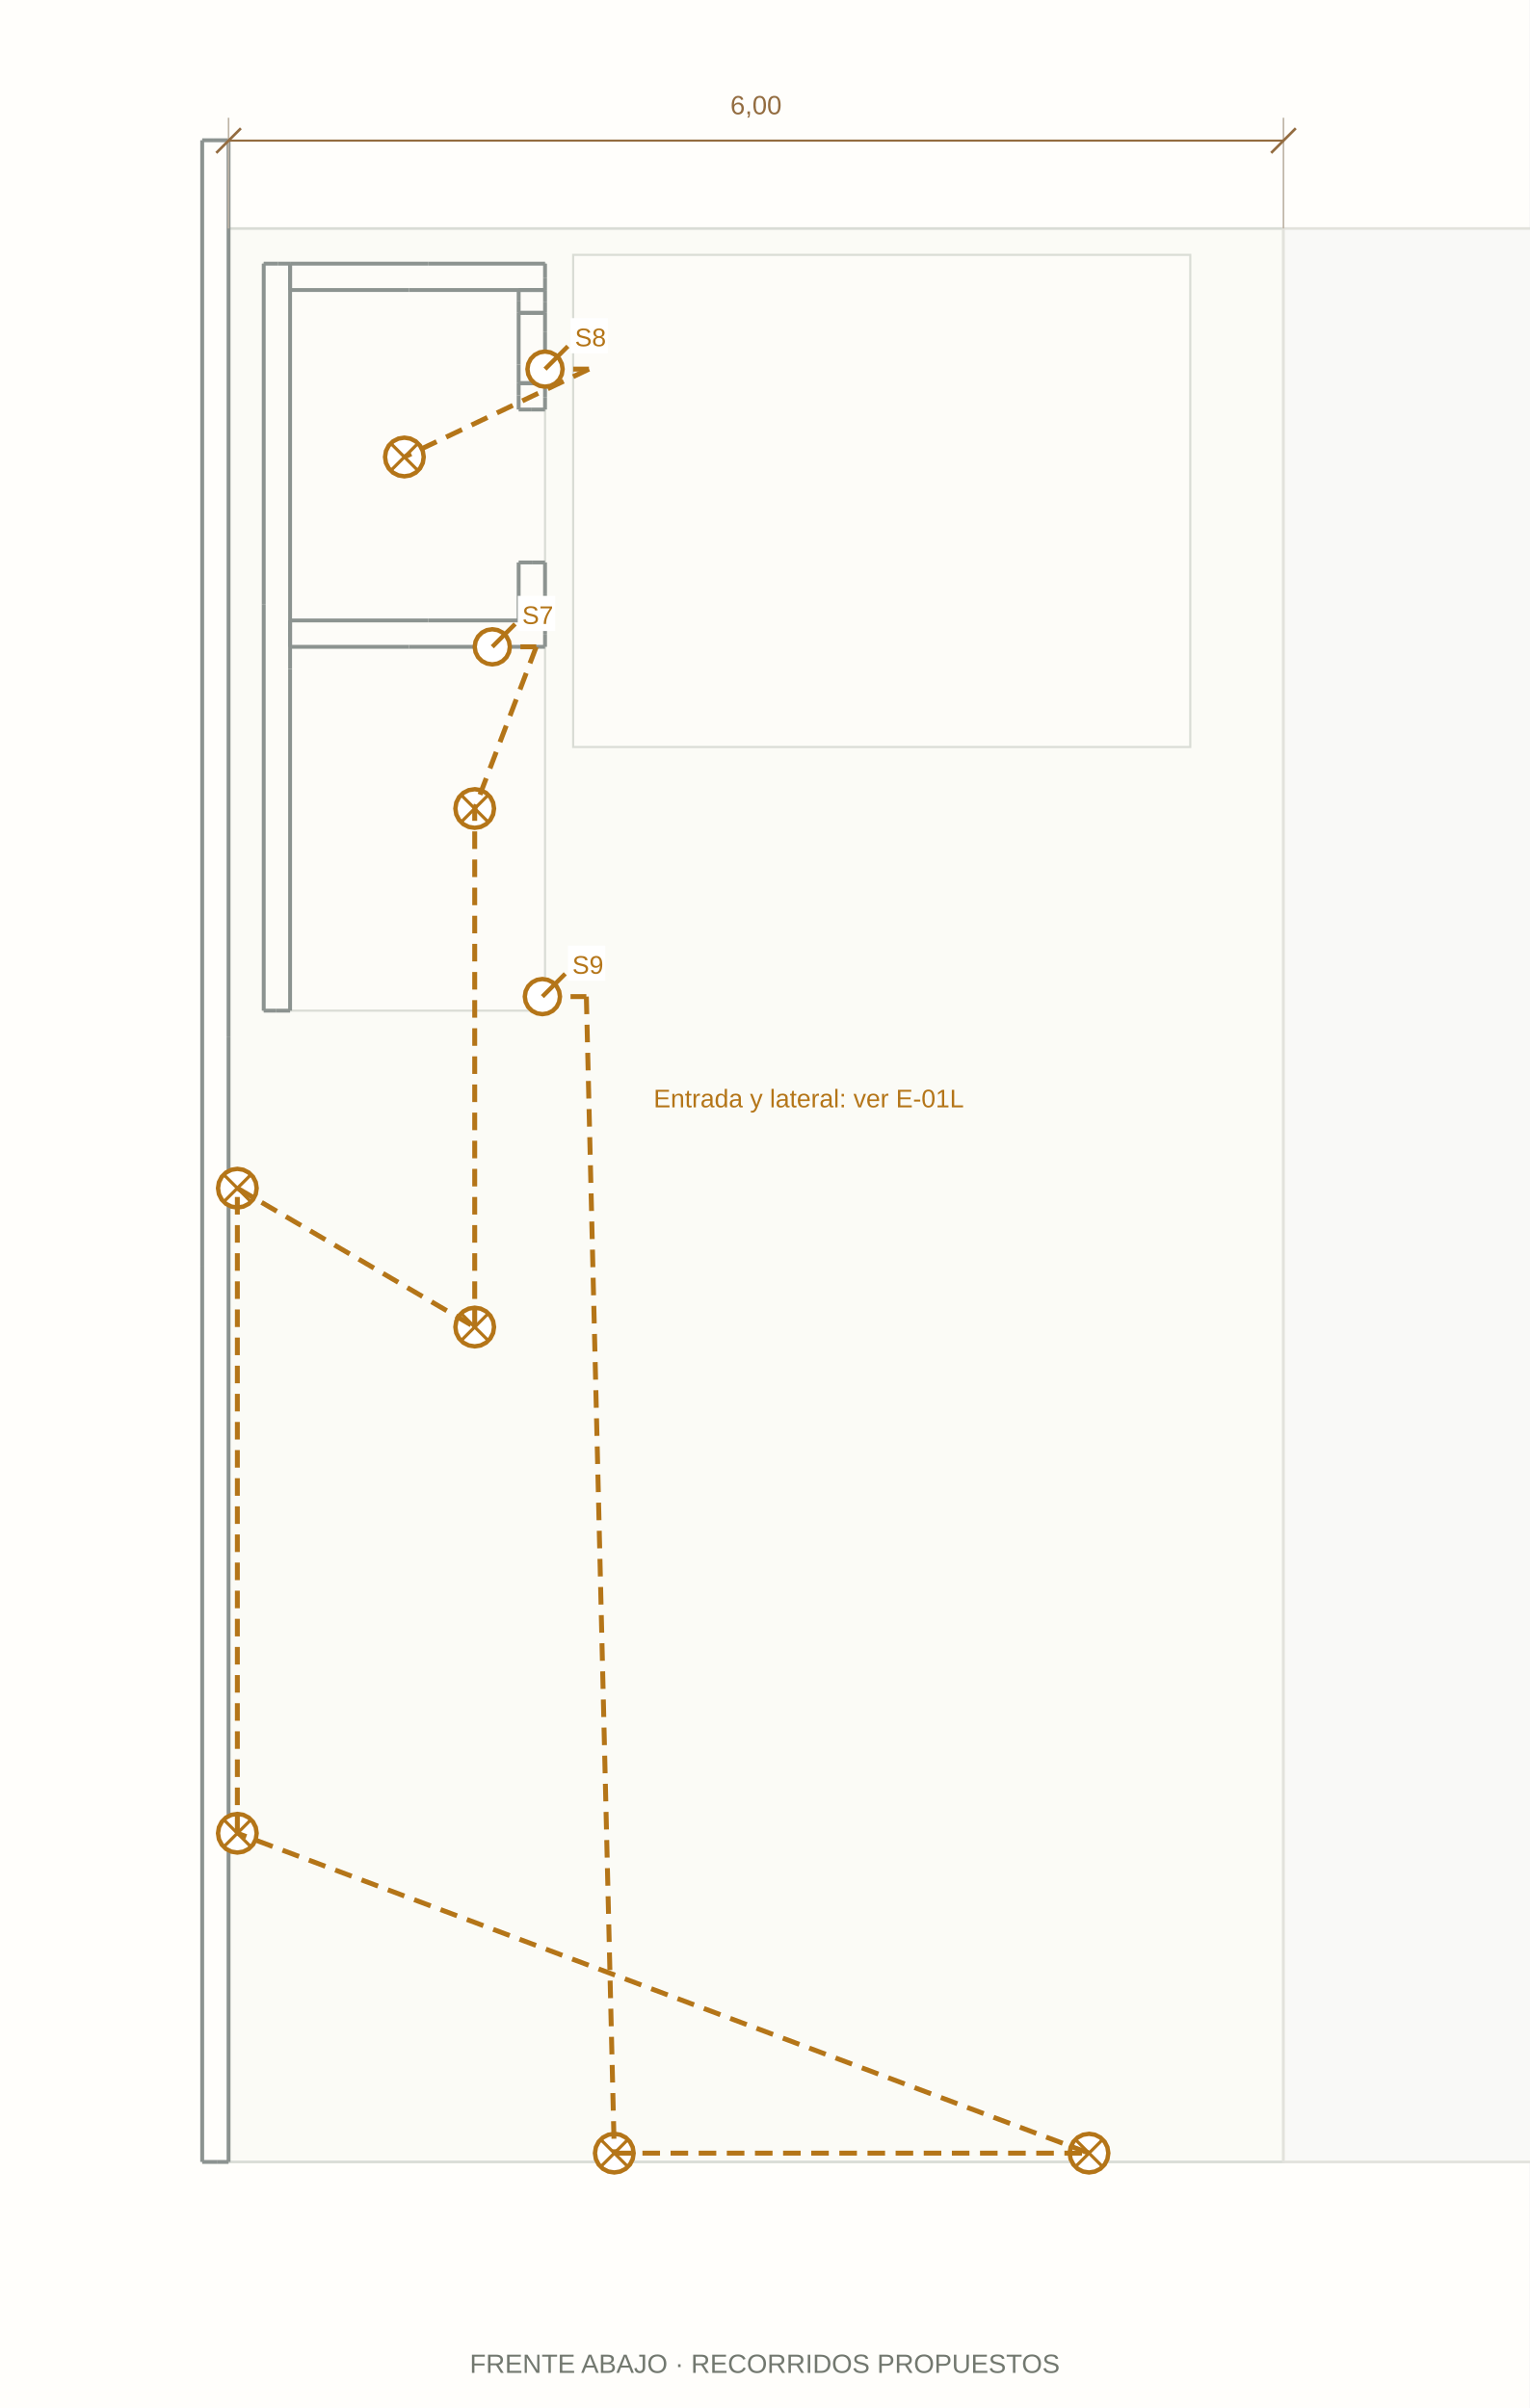
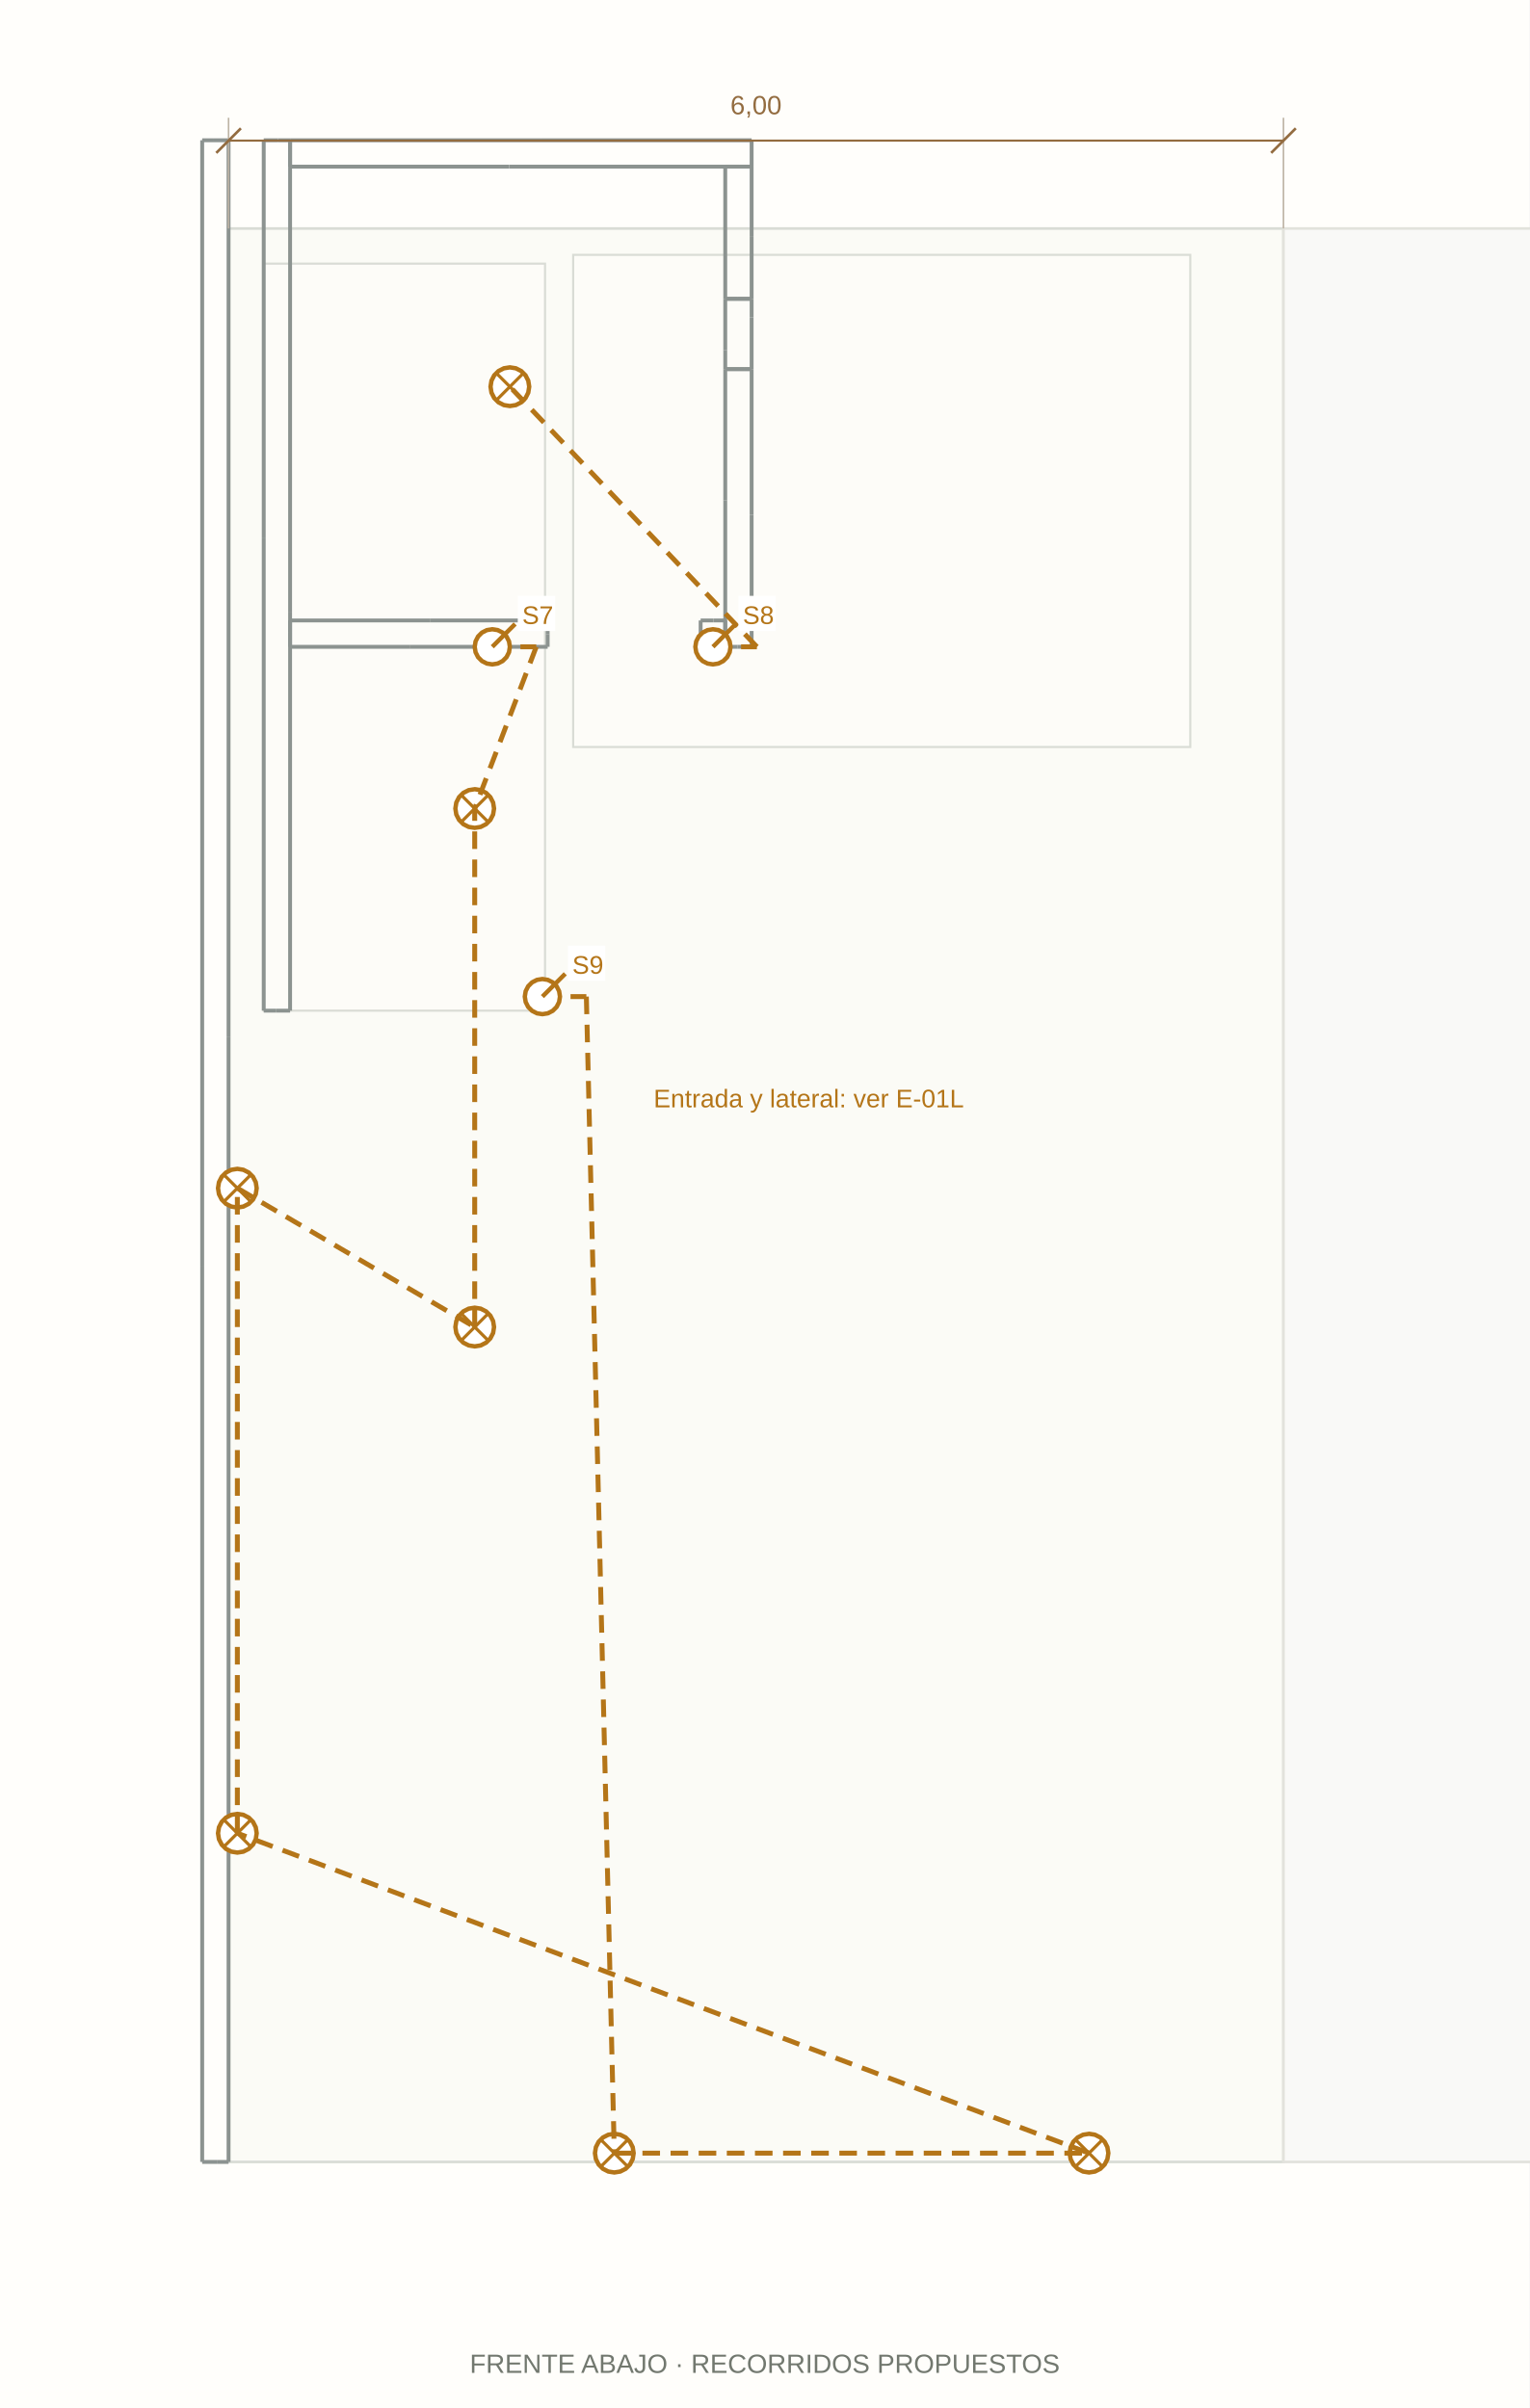
<svg xmlns="http://www.w3.org/2000/svg" viewBox="0 0 696 1096.0" role="img" aria-label="Iluminación y mandos · Patio">
  <rect width="100%" height="100%" fill="#fffefb" />
  <polygon points="104.0,984.0 584.0,984.0 584.0,104.0 104.0,104.0" fill="#fbfbf6" stroke="#d9dcd5" stroke-width="1.2" />
  <polygon points="584.0,984.0 824.0,984.0 824.0,104.0 584.0,104.0" fill="#f9f9f7" stroke="#e2e2dc" stroke-width="1.2" />
  <polygon points="120.0,460.0 248.0,460.0 248.0,120.0 120.0,120.0" fill="#fdfcf8" stroke="#d9dcd5" stroke-width="0.96" />
  <polygon points="260.8,340.0 541.6,340.0 541.6,116.0 260.8,116.0" fill="#fdfcf8" stroke="#d9dcd5" stroke-width="0.96" />
  <polyline points="132.0,460.0 125.489,460.0" fill="none" stroke="#8c9390" stroke-width="1.76" />
  <polyline points="125.489,460.0 120.0,460.0" fill="none" stroke="#8c9390" stroke-width="1.76" />
-   <polyline points="132.0,120.0 132.0,304.491" fill="none" stroke="#8c9390" stroke-width="1.76" />
-   <polyline points="132.0,304.491 132.0,460.0" fill="none" stroke="#8c9390" stroke-width="1.76" />
-   <polyline points="120.0,120.0 126.523,120.0" fill="none" stroke="#8c9390" stroke-width="1.76" />
-   <polyline points="126.523,120.0 132.0,120.0" fill="none" stroke="#8c9390" stroke-width="1.76" />
-   <polyline points="120.0,460.0 120.0,275.187" fill="none" stroke="#8c9390" stroke-width="1.76" />
-   <polyline points="120.0,275.187 120.0,120.0" fill="none" stroke="#8c9390" stroke-width="1.76" />
-   <polyline points="248.0,294.4 186.144,294.4" fill="none" stroke="#8c9390" stroke-width="1.76" />
-   <polyline points="186.144,294.4 132.0,294.4" fill="none" stroke="#8c9390" stroke-width="1.76" />
-   <polyline points="248.0,282.4 248.0,288.799" fill="none" stroke="#8c9390" stroke-width="1.76" />
-   <polyline points="248.0,288.799 248.0,294.4" fill="none" stroke="#8c9390" stroke-width="1.76" />
-   <polyline points="132.0,282.4 194.944,282.4" fill="none" stroke="#8c9390" stroke-width="1.76" />
-   <polyline points="194.944,282.4 248.0,282.4" fill="none" stroke="#8c9390" stroke-width="1.76" />
+   <polyline points="132.0,63.84 132.0,278.804" fill="none" stroke="#8c9390" stroke-width="1.76" />
+   <polyline points="132.0,278.804 132.0,460.0" fill="none" stroke="#8c9390" stroke-width="1.76" />
+   <polyline points="120.0,63.84 126.523,63.84" fill="none" stroke="#8c9390" stroke-width="1.76" />
+   <polyline points="126.523,63.84 132.0,63.84" fill="none" stroke="#8c9390" stroke-width="1.76" />
+   <polyline points="120.0,460.0 120.0,244.66" fill="none" stroke="#8c9390" stroke-width="1.76" />
+   <polyline points="120.0,244.66 120.0,63.84" fill="none" stroke="#8c9390" stroke-width="1.76" />
+   <polyline points="249.2,294.4 186.715,294.4" fill="none" stroke="#8c9390" stroke-width="1.76" />
+   <polyline points="186.715,294.4 132.0,294.4" fill="none" stroke="#8c9390" stroke-width="1.76" />
+   <polyline points="249.2,282.4 249.2,288.798" fill="none" stroke="#8c9390" stroke-width="1.76" />
+   <polyline points="249.2,288.798 249.2,294.4" fill="none" stroke="#8c9390" stroke-width="1.76" />
+   <polyline points="132.0,282.4 195.595,282.4" fill="none" stroke="#8c9390" stroke-width="1.76" />
+   <polyline points="195.595,282.4 249.2,282.4" fill="none" stroke="#8c9390" stroke-width="1.76" />
  <polyline points="132.0,294.4 132.0,287.889" fill="none" stroke="#8c9390" stroke-width="1.76" />
  <polyline points="132.0,287.889 132.0,282.4" fill="none" stroke="#8c9390" stroke-width="1.76" />
-   <polyline points="248.0,132.0 186.144,132.0" fill="none" stroke="#8c9390" stroke-width="1.76" />
-   <polyline points="186.144,132.0 132.0,132.0" fill="none" stroke="#8c9390" stroke-width="1.76" />
-   <polyline points="248.0,120.0 248.0,126.399" fill="none" stroke="#8c9390" stroke-width="1.76" />
-   <polyline points="248.0,126.399 248.0,132.0" fill="none" stroke="#8c9390" stroke-width="1.76" />
-   <polyline points="132.0,120.0 194.944,120.0" fill="none" stroke="#8c9390" stroke-width="1.76" />
-   <polyline points="194.944,120.0 248.0,120.0" fill="none" stroke="#8c9390" stroke-width="1.76" />
-   <polyline points="132.0,132.0 132.0,125.489" fill="none" stroke="#8c9390" stroke-width="1.76" />
-   <polyline points="132.0,125.489 132.0,120.0" fill="none" stroke="#8c9390" stroke-width="1.76" />
-   <polyline points="248.0,282.4 241.601,282.4" fill="none" stroke="#8c9390" stroke-width="1.76" />
-   <polyline points="241.601,282.4 236.0,282.4" fill="none" stroke="#8c9390" stroke-width="1.76" />
-   <polyline points="248.0,256.0 248.0,270.078" fill="none" stroke="#8c9390" stroke-width="1.76" />
-   <polyline points="248.0,270.078 248.0,282.4" fill="none" stroke="#8c9390" stroke-width="1.76" />
-   <polyline points="236.0,256.0 242.411,256.0" fill="none" stroke="#8c9390" stroke-width="1.76" />
-   <polyline points="242.411,256.0 248.0,256.0" fill="none" stroke="#8c9390" stroke-width="1.76" />
-   <polyline points="236.0,282.4 236.0,268.296" fill="none" stroke="#8c9390" stroke-width="1.76" />
-   <polyline points="236.0,268.296 236.0,256.0" fill="none" stroke="#8c9390" stroke-width="1.76" />
-   <polyline points="248.0,186.4 241.601,186.4" fill="none" stroke="#8c9390" stroke-width="1.76" />
-   <polyline points="241.601,186.4 236.0,186.4" fill="none" stroke="#8c9390" stroke-width="1.76" />
-   <polyline points="248.0,174.4 248.0,180.799" fill="none" stroke="#8c9390" stroke-width="1.76" />
-   <polyline points="248.0,180.799 248.0,186.4" fill="none" stroke="#8c9390" stroke-width="1.76" />
-   <polyline points="236.0,174.4 242.411,174.4" fill="none" stroke="#8c9390" stroke-width="1.76" />
-   <polyline points="242.411,174.4 248.0,174.4" fill="none" stroke="#8c9390" stroke-width="1.76" />
-   <polyline points="236.0,186.4 236.0,179.989" fill="none" stroke="#8c9390" stroke-width="1.76" />
-   <polyline points="236.0,179.989 236.0,174.4" fill="none" stroke="#8c9390" stroke-width="1.76" />
-   <polyline points="248.0,142.4 241.601,142.4" fill="none" stroke="#8c9390" stroke-width="1.76" />
-   <polyline points="241.601,142.4 236.0,142.4" fill="none" stroke="#8c9390" stroke-width="1.76" />
-   <polyline points="248.0,132.0 248.0,137.546" fill="none" stroke="#8c9390" stroke-width="1.76" />
-   <polyline points="248.0,137.546 248.0,142.4" fill="none" stroke="#8c9390" stroke-width="1.76" />
-   <polyline points="236.0,132.0 242.411,132.0" fill="none" stroke="#8c9390" stroke-width="1.76" />
-   <polyline points="242.411,132.0 248.0,132.0" fill="none" stroke="#8c9390" stroke-width="1.76" />
-   <polyline points="236.0,142.4 236.0,136.844" fill="none" stroke="#8c9390" stroke-width="1.76" />
-   <polyline points="236.0,136.844 236.0,132.0" fill="none" stroke="#8c9390" stroke-width="1.76" />
-   <polyline points="248.0,174.4 244.8,174.4" fill="none" stroke="#8c9390" stroke-width="1.76" />
-   <polyline points="244.8,174.4 236.0,174.4" fill="none" stroke="#8c9390" stroke-width="1.76" />
-   <polyline points="248.0,142.4 248.0,150.933" fill="none" stroke="#8c9390" stroke-width="1.76" />
-   <polyline points="248.0,150.933 248.0,174.4" fill="none" stroke="#8c9390" stroke-width="1.76" />
-   <polyline points="236.0,142.4 239.2,142.4" fill="none" stroke="#8c9390" stroke-width="1.76" />
-   <polyline points="239.2,142.4 248.0,142.4" fill="none" stroke="#8c9390" stroke-width="1.76" />
-   <polyline points="236.0,174.4 236.0,165.867" fill="none" stroke="#8c9390" stroke-width="1.76" />
-   <polyline points="236.0,165.867 236.0,142.4" fill="none" stroke="#8c9390" stroke-width="1.76" />
+   <polyline points="330.0,294.4 324.105,294.4" fill="none" stroke="#8c9390" stroke-width="1.76" />
+   <polyline points="324.105,294.4 318.8,294.4" fill="none" stroke="#8c9390" stroke-width="1.76" />
+   <polyline points="330.0,282.4 330.0,288.717" fill="none" stroke="#8c9390" stroke-width="1.76" />
+   <polyline points="330.0,288.717 330.0,294.4" fill="none" stroke="#8c9390" stroke-width="1.76" />
+   <polyline points="318.8,282.4 324.706,282.4" fill="none" stroke="#8c9390" stroke-width="1.76" />
+   <polyline points="324.706,282.4 330.0,282.4" fill="none" stroke="#8c9390" stroke-width="1.76" />
+   <polyline points="318.8,294.4 318.8,288.072" fill="none" stroke="#8c9390" stroke-width="1.76" />
+   <polyline points="318.8,288.072 318.8,282.4" fill="none" stroke="#8c9390" stroke-width="1.76" />
+   <polyline points="342.0,294.4 335.696,294.4" fill="none" stroke="#8c9390" stroke-width="1.76" />
+   <polyline points="335.696,294.4 330.0,294.4" fill="none" stroke="#8c9390" stroke-width="1.76" />
+   <polyline points="342.0,168.0 342.0,234.403" fill="none" stroke="#8c9390" stroke-width="1.76" />
+   <polyline points="342.0,234.403 342.0,294.4" fill="none" stroke="#8c9390" stroke-width="1.76" />
+   <polyline points="330.0,168.0 336.317,168.0" fill="none" stroke="#8c9390" stroke-width="1.76" />
+   <polyline points="336.317,168.0 342.0,168.0" fill="none" stroke="#8c9390" stroke-width="1.76" />
+   <polyline points="330.0,294.4 330.0,227.866" fill="none" stroke="#8c9390" stroke-width="1.76" />
+   <polyline points="330.0,227.866 330.0,168.0" fill="none" stroke="#8c9390" stroke-width="1.76" />
+   <polyline points="342.0,136.0 335.696,136.0" fill="none" stroke="#8c9390" stroke-width="1.76" />
+   <polyline points="335.696,136.0 330.0,136.0" fill="none" stroke="#8c9390" stroke-width="1.76" />
+   <polyline points="342.0,75.84 342.0,107.445" fill="none" stroke="#8c9390" stroke-width="1.76" />
+   <polyline points="342.0,107.445 342.0,136.0" fill="none" stroke="#8c9390" stroke-width="1.76" />
+   <polyline points="330.0,75.84 336.317,75.84" fill="none" stroke="#8c9390" stroke-width="1.76" />
+   <polyline points="336.317,75.84 342.0,75.84" fill="none" stroke="#8c9390" stroke-width="1.76" />
+   <polyline points="330.0,136.0 330.0,104.333" fill="none" stroke="#8c9390" stroke-width="1.76" />
+   <polyline points="330.0,104.333 330.0,75.84" fill="none" stroke="#8c9390" stroke-width="1.76" />
+   <polyline points="342.0,168.0 338.8,168.0" fill="none" stroke="#8c9390" stroke-width="1.76" />
+   <polyline points="338.8,168.0 330.0,168.0" fill="none" stroke="#8c9390" stroke-width="1.76" />
+   <polyline points="342.0,136.0 342.0,144.533" fill="none" stroke="#8c9390" stroke-width="1.76" />
+   <polyline points="342.0,144.533 342.0,168.0" fill="none" stroke="#8c9390" stroke-width="1.76" />
+   <polyline points="330.0,136.0 333.2,136.0" fill="none" stroke="#8c9390" stroke-width="1.76" />
+   <polyline points="333.2,136.0 342.0,136.0" fill="none" stroke="#8c9390" stroke-width="1.76" />
+   <polyline points="330.0,168.0 330.0,159.467" fill="none" stroke="#8c9390" stroke-width="1.76" />
+   <polyline points="330.0,159.467 330.0,136.0" fill="none" stroke="#8c9390" stroke-width="1.76" />
+   <polyline points="342.0,75.84 231.678,75.84" fill="none" stroke="#8c9390" stroke-width="1.76" />
+   <polyline points="231.678,75.84 132.0,75.84" fill="none" stroke="#8c9390" stroke-width="1.76" />
+   <polyline points="342.0,63.84 342.0,70.144" fill="none" stroke="#8c9390" stroke-width="1.76" />
+   <polyline points="342.0,70.144 342.0,75.84" fill="none" stroke="#8c9390" stroke-width="1.76" />
+   <polyline points="132.0,63.84 245.95,63.84" fill="none" stroke="#8c9390" stroke-width="1.76" />
+   <polyline points="245.95,63.84 342.0,63.84" fill="none" stroke="#8c9390" stroke-width="1.76" />
+   <polyline points="132.0,75.84 132.0,69.329" fill="none" stroke="#8c9390" stroke-width="1.76" />
+   <polyline points="132.0,69.329 132.0,63.84" fill="none" stroke="#8c9390" stroke-width="1.76" />
  <polyline points="104.0,984.0 98.68,984.0" fill="none" stroke="#8c9390" stroke-width="1.76" />
  <polyline points="98.68,984.0 92.0,984.0" fill="none" stroke="#8c9390" stroke-width="1.76" />
  <polyline points="104.0,63.84 104.0,471.778" fill="none" stroke="#8c9390" stroke-width="1.76" />
  <polyline points="104.0,471.778 104.0,984.0" fill="none" stroke="#8c9390" stroke-width="1.76" />
  <polyline points="92.0,63.84 97.32,63.84" fill="none" stroke="#8c9390" stroke-width="1.76" />
  <polyline points="97.32,63.84 104.0,63.84" fill="none" stroke="#8c9390" stroke-width="1.76" />
  <polyline points="92.0,984.0 92.0,576.062" fill="none" stroke="#8c9390" stroke-width="1.76" />
  <polyline points="92.0,576.062 92.0,63.84" fill="none" stroke="#8c9390" stroke-width="1.76" />
  <polyline points="104.0,104.0 104.0,53.6" fill="none" stroke="#bdb3a4" stroke-width="0.72" data-plan-dimensions="true" />
  <polyline points="584.0,104.0 584.0,53.6" fill="none" stroke="#bdb3a4" stroke-width="0.72" data-plan-dimensions="true" />
  <polyline points="104.0,64.0 584.0,64.0" fill="none" stroke="#936c40" stroke-width="0.96" data-plan-dimensions="true" />
  <polyline points="98.4,69.6 109.6,58.4" fill="none" stroke="#936c40" stroke-width="1.2" data-plan-dimensions="true" />
  <polyline points="578.4,69.6 589.6,58.4" fill="none" stroke="#936c40" stroke-width="1.2" data-plan-dimensions="true" />
  <text x="344.0" y="52.0" font-family="Arial,sans-serif" font-size="12.0" fill="#936c40" text-anchor="middle" data-plan-dimensions="true">6,00</text>
  <text x="348.0" y="1080.0" font-family="Arial,sans-serif" font-size="12.0" fill="#72786f" text-anchor="middle">FRENTE ABAJO · RECORRIDOS PROPUESTOS</text>
  <polygon points="288.32,980.0 287.889,977.281 286.639,974.827 284.693,972.881 282.239,971.631 279.52,971.2 276.801,971.631 274.347,972.881 272.401,974.827 271.151,977.281 270.72,980.0 271.151,982.719 272.401,985.173 274.347,987.119 276.801,988.369 279.52,988.8 282.239,988.369 284.693,987.119 286.639,985.173 287.889,982.719" fill="#ffffff" stroke="#b47518" stroke-width="2.0" />
  <polyline points="273.12,986.4 285.92,973.6" fill="none" stroke="#b47518" stroke-width="1.44" />
  <polyline points="273.12,973.6 285.92,986.4" fill="none" stroke="#b47518" stroke-width="1.44" />
  <polygon points="504.32,980.0 503.889,977.281 502.639,974.827 500.693,972.881 498.239,971.631 495.52,971.2 492.801,971.631 490.347,972.881 488.401,974.827 487.151,977.281 486.72,980.0 487.151,982.719 488.401,985.173 490.347,987.119 492.801,988.369 495.52,988.8 498.239,988.369 500.693,987.119 502.639,985.173 503.889,982.719" fill="#ffffff" stroke="#b47518" stroke-width="2.0" />
  <polyline points="489.12,986.4 501.92,973.6" fill="none" stroke="#b47518" stroke-width="1.44" />
  <polyline points="489.12,973.6 501.92,986.4" fill="none" stroke="#b47518" stroke-width="1.44" />
  <polygon points="116.8,834.4 116.369,831.681 115.119,829.227 113.173,827.281 110.719,826.031 108.0,825.6 105.281,826.031 102.827,827.281 100.881,829.227 99.631,831.681 99.2,834.4 99.631,837.119 100.881,839.573 102.827,841.519 105.281,842.769 108.0,843.2 110.719,842.769 113.173,841.519 115.119,839.573 116.369,837.119" fill="#ffffff" stroke="#b47518" stroke-width="2.0" />
  <polyline points="101.6,840.8 114.4,828.0" fill="none" stroke="#b47518" stroke-width="1.44" />
  <polyline points="101.6,828.0 114.4,840.8" fill="none" stroke="#b47518" stroke-width="1.44" />
  <polygon points="116.8,540.8 116.369,538.081 115.119,535.627 113.173,533.681 110.719,532.431 108.0,532.0 105.281,532.431 102.827,533.681 100.881,535.627 99.631,538.081 99.2,540.8 99.631,543.519 100.881,545.973 102.827,547.919 105.281,549.169 108.0,549.6 110.719,549.169 113.173,547.919 115.119,545.973 116.369,543.519" fill="#ffffff" stroke="#b47518" stroke-width="2.0" />
  <polyline points="101.6,547.2 114.4,534.4" fill="none" stroke="#b47518" stroke-width="1.44" />
  <polyline points="101.6,534.4 114.4,547.2" fill="none" stroke="#b47518" stroke-width="1.44" />
  <polygon points="224.8,604.0 224.369,601.281 223.119,598.827 221.173,596.881 218.719,595.631 216.0,595.2 213.281,595.631 210.827,596.881 208.881,598.827 207.631,601.281 207.2,604.0 207.631,606.719 208.881,609.173 210.827,611.119 213.281,612.369 216.0,612.8 218.719,612.369 221.173,611.119 223.119,609.173 224.369,606.719" fill="#ffffff" stroke="#b47518" stroke-width="2.0" />
  <polyline points="209.6,610.4 222.4,597.6" fill="none" stroke="#b47518" stroke-width="1.44" />
  <polyline points="209.6,597.6 222.4,610.4" fill="none" stroke="#b47518" stroke-width="1.44" />
  <polygon points="224.8,368.0 224.369,365.281 223.119,362.827 221.173,360.881 218.719,359.631 216.0,359.2 213.281,359.631 210.827,360.881 208.881,362.827 207.631,365.281 207.2,368.0 207.631,370.719 208.881,373.173 210.827,375.119 213.281,376.369 216.0,376.8 218.719,376.369 221.173,375.119 223.119,373.173 224.369,370.719" fill="#ffffff" stroke="#b47518" stroke-width="2.0" />
  <polyline points="209.6,374.4 222.4,361.6" fill="none" stroke="#b47518" stroke-width="1.44" />
  <polyline points="209.6,361.6 222.4,374.4" fill="none" stroke="#b47518" stroke-width="1.44" />
-   <polygon points="192.8,208.0 192.369,205.281 191.119,202.827 189.173,200.881 186.719,199.631 184.0,199.2 181.281,199.631 178.827,200.881 176.881,202.827 175.631,205.281 175.2,208.0 175.631,210.719 176.881,213.173 178.827,215.119 181.281,216.369 184.0,216.8 186.719,216.369 189.173,215.119 191.119,213.173 192.369,210.719" fill="#ffffff" stroke="#b47518" stroke-width="2.0" />
-   <polyline points="177.6,214.4 190.4,201.6" fill="none" stroke="#b47518" stroke-width="1.44" />
-   <polyline points="177.6,201.6 190.4,214.4" fill="none" stroke="#b47518" stroke-width="1.44" />
+   <polygon points="240.8,176.0 240.369,173.281 239.119,170.827 237.173,168.881 234.719,167.631 232.0,167.2 229.281,167.631 226.827,168.881 224.881,170.827 223.631,173.281 223.2,176.0 223.631,178.719 224.881,181.173 226.827,183.119 229.281,184.369 232.0,184.8 234.719,184.369 237.173,183.119 239.119,181.173 240.369,178.719" fill="#ffffff" stroke="#b47518" stroke-width="2.0" />
+   <polyline points="225.6,182.4 238.4,169.6" fill="none" stroke="#b47518" stroke-width="1.44" />
+   <polyline points="225.6,169.6 238.4,182.4" fill="none" stroke="#b47518" stroke-width="1.44" />
  <polyline points="224.0,294.4 244.0,294.4" fill="none" stroke="#b47518" stroke-width="2.24" stroke-dasharray="8.0 4.8" />
  <polyline points="244.0,294.4 216.0,368.0" fill="none" stroke="#b47518" stroke-width="2.24" stroke-dasharray="8.0 4.8" />
-   <polyline points="248.0,168.0 268.0,168.0" fill="none" stroke="#b47518" stroke-width="2.24" stroke-dasharray="8.0 4.8" />
-   <polyline points="268.0,168.0 184.0,208.0" fill="none" stroke="#b47518" stroke-width="2.24" stroke-dasharray="8.0 4.8" />
+   <polyline points="324.4,294.4 344.4,294.4" fill="none" stroke="#b47518" stroke-width="2.24" stroke-dasharray="8.0 4.8" />
+   <polyline points="344.4,294.4 232.0,176.0" fill="none" stroke="#b47518" stroke-width="2.24" stroke-dasharray="8.0 4.8" />
  <polyline points="246.8,453.6 266.8,453.6" fill="none" stroke="#b47518" stroke-width="2.24" stroke-dasharray="8.0 4.8" />
  <polyline points="266.8,453.6 279.52,980.0" fill="none" stroke="#b47518" stroke-width="2.24" stroke-dasharray="8.0 4.8" />
  <polyline points="279.52,980.0 495.52,980.0" fill="none" stroke="#b47518" stroke-width="2.24" stroke-dasharray="8.0 4.8" />
  <polyline points="495.52,980.0 108.0,834.4" fill="none" stroke="#b47518" stroke-width="2.24" stroke-dasharray="8.0 4.8" />
  <polyline points="108.0,834.4 108.0,540.8" fill="none" stroke="#b47518" stroke-width="2.24" stroke-dasharray="8.0 4.8" />
  <polyline points="108.0,540.8 216.0,604.0" fill="none" stroke="#b47518" stroke-width="2.24" stroke-dasharray="8.0 4.8" />
  <polyline points="216.0,604.0 216.0,368.0" fill="none" stroke="#b47518" stroke-width="2.24" stroke-dasharray="8.0 4.8" />
  <polygon points="232.0,294.4 231.608,291.928 230.472,289.698 228.702,287.928 226.472,286.792 224.0,286.4 221.528,286.792 219.298,287.928 217.528,289.698 216.392,291.928 216.0,294.4 216.392,296.872 217.528,299.102 219.298,300.872 221.528,302.008 224.0,302.4 226.472,302.008 228.702,300.872 230.472,299.102 231.608,296.872" fill="#ffffff" stroke="#b47518" stroke-width="2.0" />
  <polyline points="224.0,294.4 234.4,284.0" fill="none" stroke="#b47518" stroke-width="2.0" />
  <polygon points="235.6,287.2 252.592,287.2 252.592,271.2 235.6,271.2" fill="#ffffff" stroke="none" stroke-width="0" />
  <text x="237.6" y="284.0" font-family="Arial,sans-serif" font-size="11.6" fill="#b47518" text-anchor="start">S7</text>
-   <polygon points="256.0,168.0 255.608,165.528 254.472,163.298 252.702,161.528 250.472,160.392 248.0,160.0 245.528,160.392 243.298,161.528 241.528,163.298 240.392,165.528 240.0,168.0 240.392,170.472 241.528,172.702 243.298,174.472 245.528,175.608 248.0,176.0 250.472,175.608 252.702,174.472 254.472,172.702 255.608,170.472" fill="#ffffff" stroke="#b47518" stroke-width="2.0" />
-   <polyline points="248.0,168.0 258.4,157.6" fill="none" stroke="#b47518" stroke-width="2.0" />
-   <polygon points="259.6,160.8 276.592,160.8 276.592,144.8 259.6,144.8" fill="#ffffff" stroke="none" stroke-width="0" />
-   <text x="261.6" y="157.6" font-family="Arial,sans-serif" font-size="11.6" fill="#b47518" text-anchor="start">S8</text>
+   <polygon points="332.4,294.4 332.008,291.928 330.872,289.698 329.102,287.928 326.872,286.792 324.4,286.4 321.928,286.792 319.698,287.928 317.928,289.698 316.792,291.928 316.4,294.4 316.792,296.872 317.928,299.102 319.698,300.872 321.928,302.008 324.4,302.4 326.872,302.008 329.102,300.872 330.872,299.102 332.008,296.872" fill="#ffffff" stroke="#b47518" stroke-width="2.0" />
+   <polyline points="324.4,294.4 334.8,284.0" fill="none" stroke="#b47518" stroke-width="2.0" />
+   <polygon points="336.0,287.2 352.992,287.2 352.992,271.2 336.0,271.2" fill="#ffffff" stroke="none" stroke-width="0" />
+   <text x="338.0" y="284.0" font-family="Arial,sans-serif" font-size="11.6" fill="#b47518" text-anchor="start">S8</text>
  <polygon points="254.8,453.6 254.408,451.128 253.272,448.898 251.502,447.128 249.272,445.992 246.8,445.6 244.328,445.992 242.098,447.128 240.328,448.898 239.192,451.128 238.8,453.6 239.192,456.072 240.328,458.302 242.098,460.072 244.328,461.208 246.8,461.6 249.272,461.208 251.502,460.072 253.272,458.302 254.408,456.072" fill="#ffffff" stroke="#b47518" stroke-width="2.0" />
  <polyline points="246.8,453.6 257.2,443.2" fill="none" stroke="#b47518" stroke-width="2.0" />
  <polygon points="258.4,446.4 275.392,446.4 275.392,430.4 258.4,430.4" fill="#ffffff" stroke="none" stroke-width="0" />
  <text x="260.4" y="443.2" font-family="Arial,sans-serif" font-size="11.6" fill="#b47518" text-anchor="start">S9</text>
  <text x="368.0" y="504.0" font-family="Arial,sans-serif" font-size="11.6" fill="#b47518" text-anchor="middle">Entrada y lateral: ver E-01L</text>
</svg>
